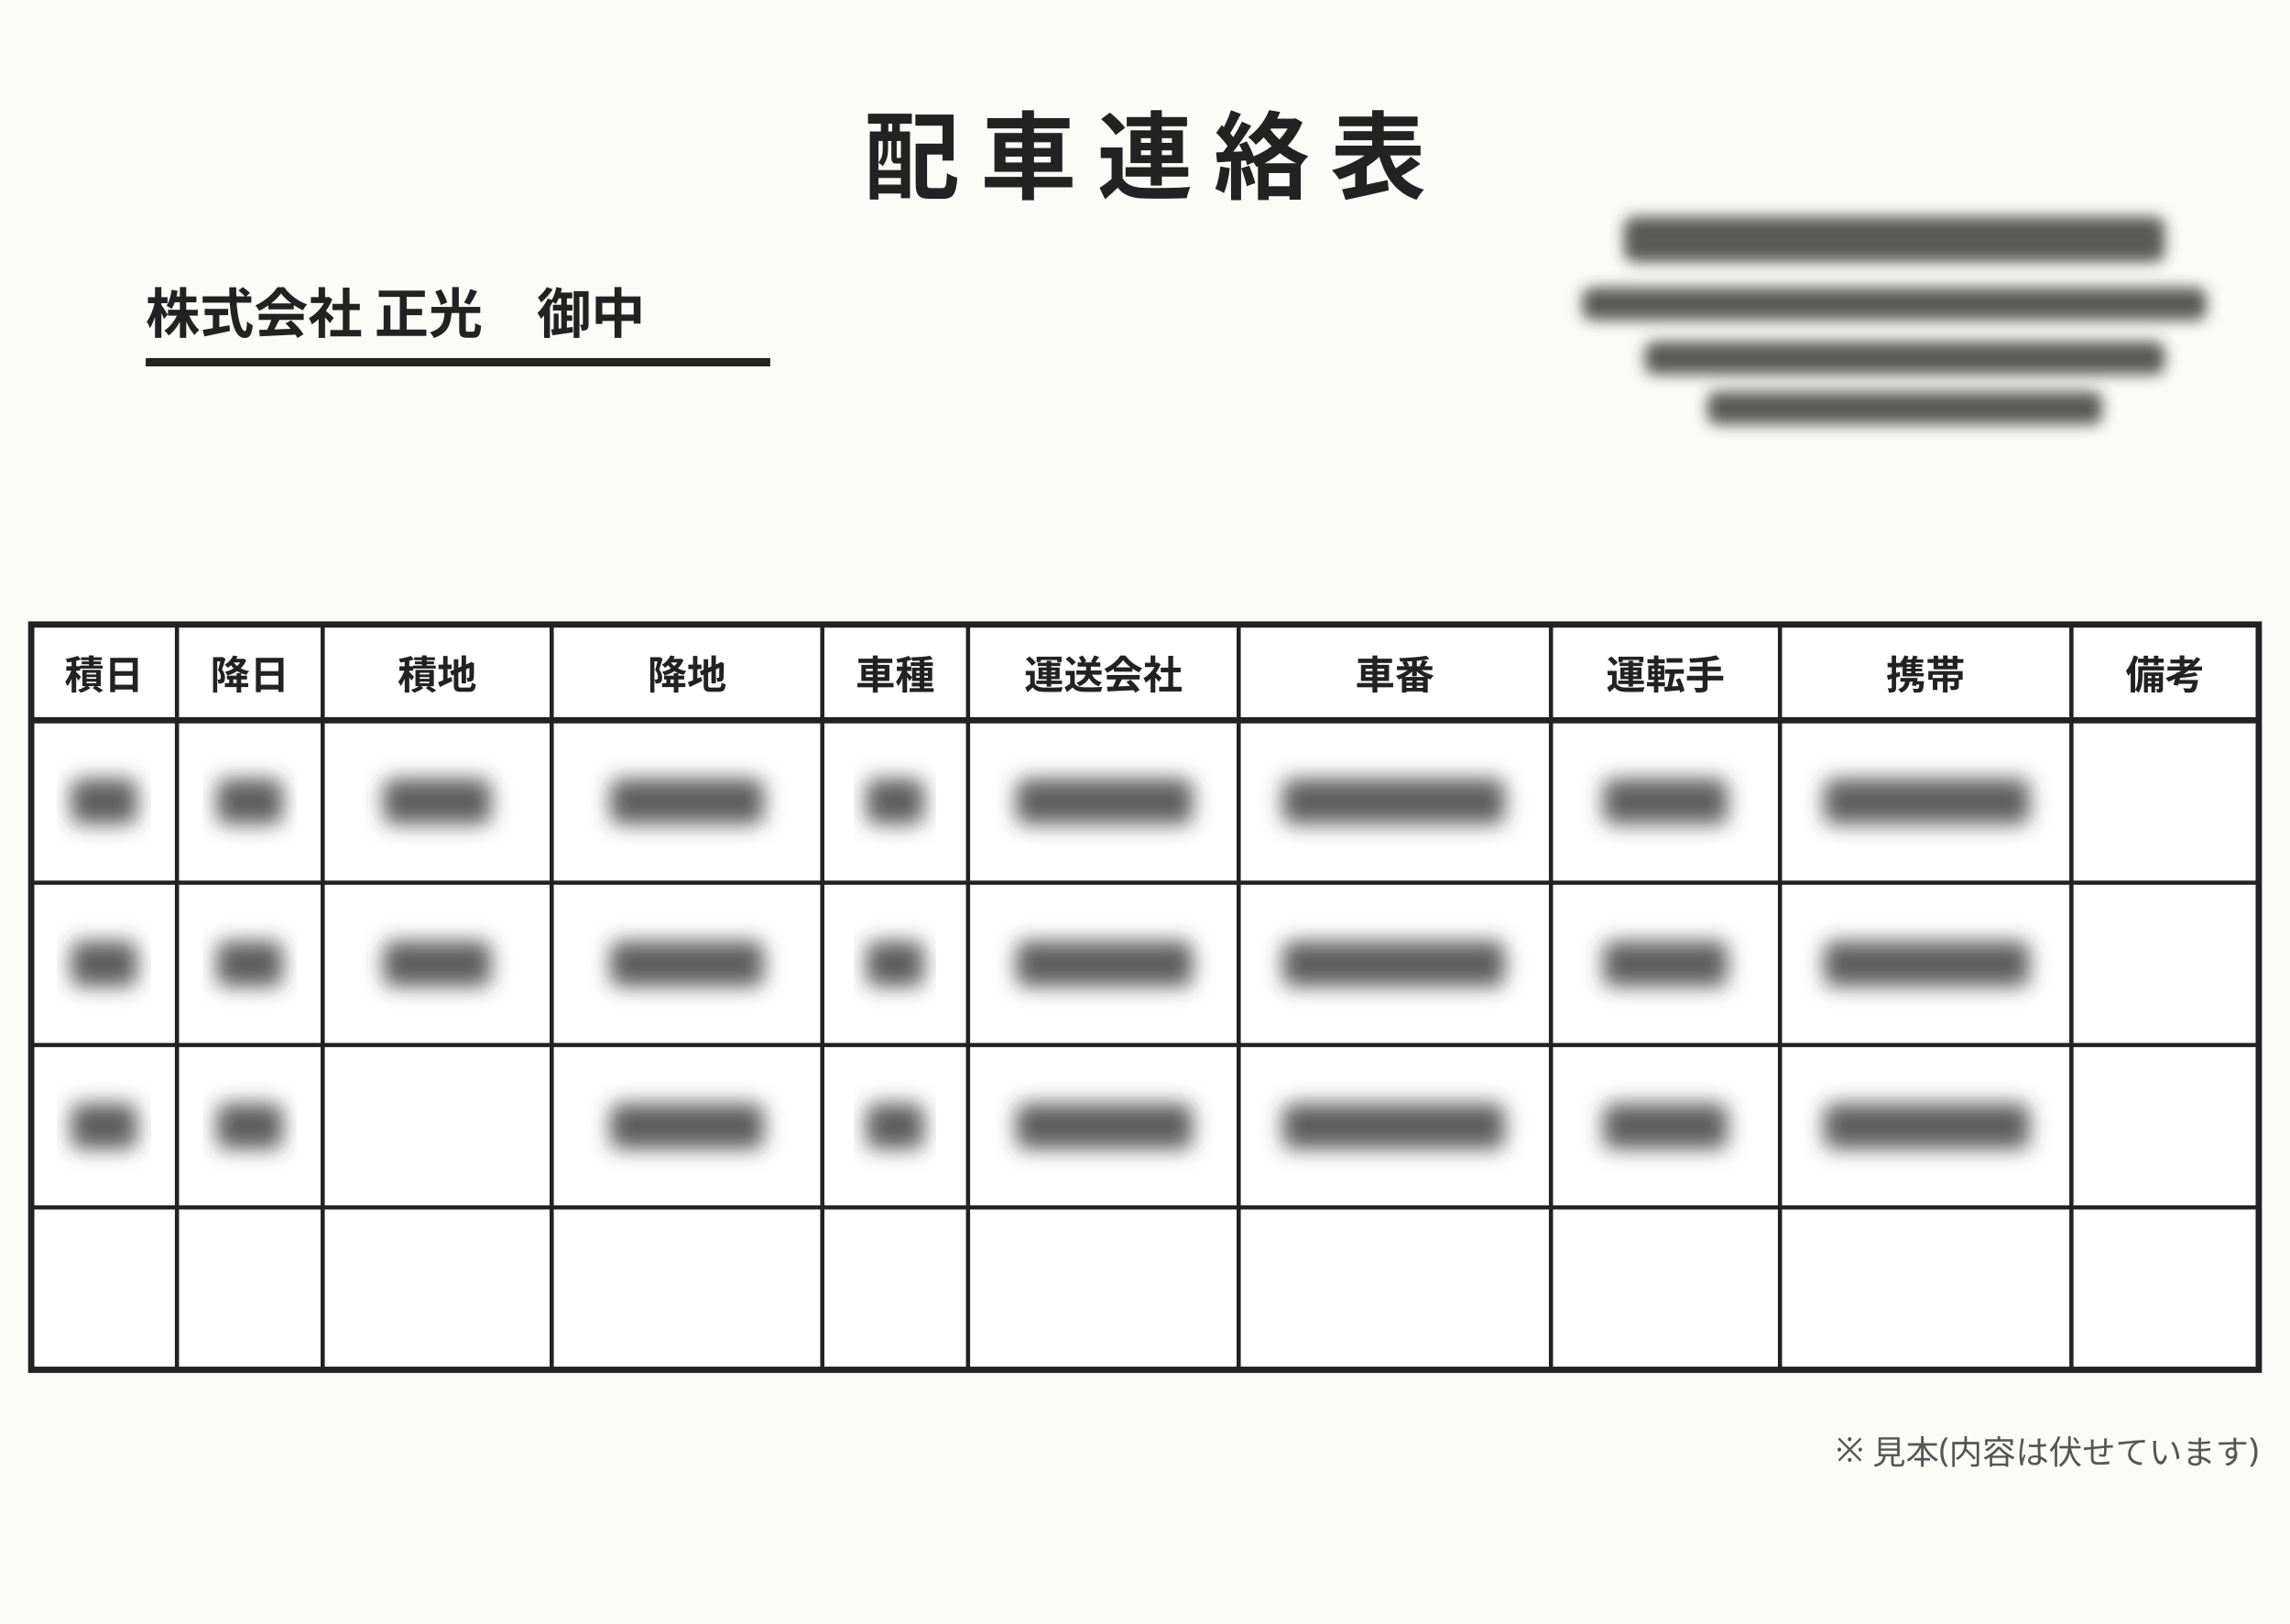
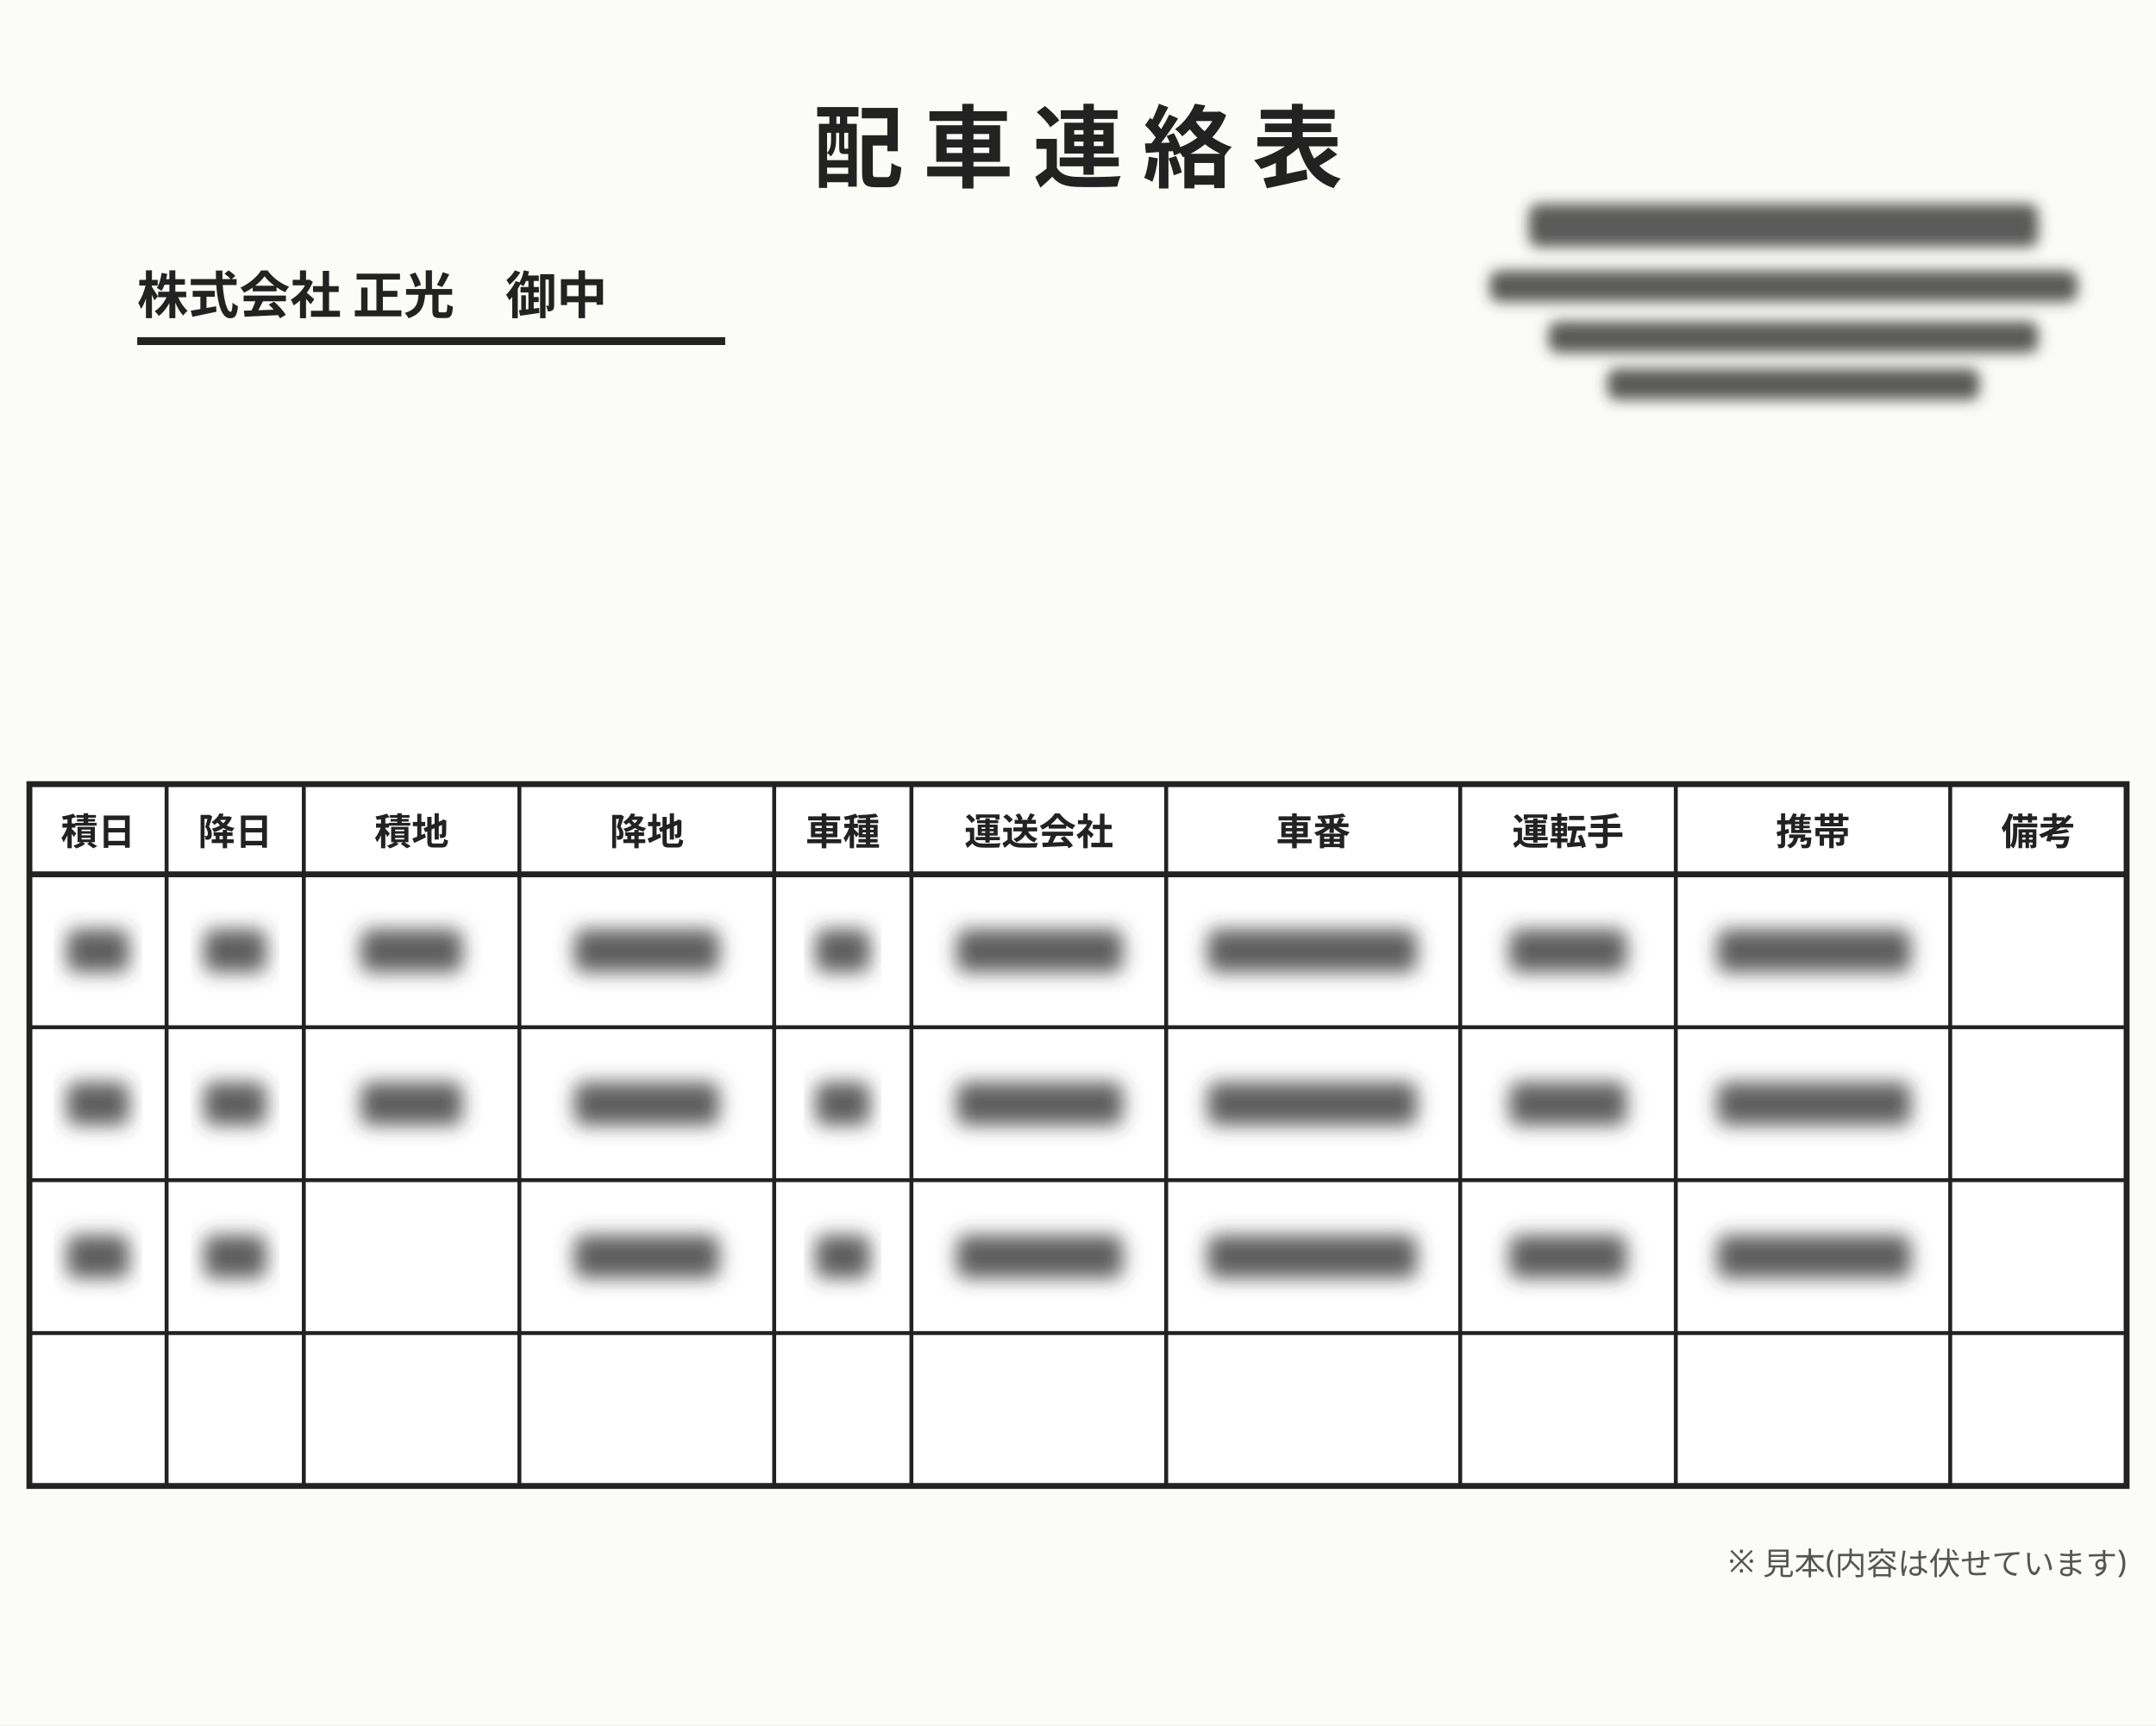
- <svg xmlns="http://www.w3.org/2000/svg" viewBox="0 0 1100 780" width="1100" height="780" font-family="'Noto Sans JP','Yu Gothic','Hiragino Sans',Meiryo,sans-serif">
+ <svg xmlns="http://www.w3.org/2000/svg" viewBox="0 0 1100 880" width="1100" height="880" font-family="'Noto Sans JP','Yu Gothic','Hiragino Sans',Meiryo,sans-serif">
  <defs>
    <filter id="b" x="-20%" y="-60%" width="140%" height="220%">
      <feGaussianBlur stdDeviation="5" />
    </filter>
    <filter id="b2" x="-20%" y="-60%" width="140%" height="220%">
      <feGaussianBlur stdDeviation="3.5" />
    </filter>
  </defs>
-   <rect width="1100" height="780" fill="#fbfbf8" />
+   <rect width="1100" height="880" fill="#fbfbf8" />
  <text x="550" y="92" text-anchor="middle" font-size="46" font-weight="700" letter-spacing="10" fill="#222">配車連絡表</text>
  <text x="70" y="160" text-anchor="start" font-size="26" font-weight="700" fill="#222">株式会社 正光　御中</text>
  <rect x="70" y="172" width="300" height="4" fill="#222" />
  <rect x="780" y="104" width="260" height="22" rx="5" fill="#333" opacity="0.8" filter="url(#b2)" />
  <rect x="760" y="138" width="300" height="16" rx="5" fill="#333" opacity="0.8" filter="url(#b2)" />
  <rect x="790" y="164" width="250" height="16" rx="5" fill="#333" opacity="0.8" filter="url(#b2)" />
  <rect x="820" y="188" width="190" height="16" rx="5" fill="#333" opacity="0.8" filter="url(#b2)" />
-   <rect x="15" y="300" width="1070" height="358" fill="#fff" stroke="#222" stroke-width="3" />
-   <text x="50.0" y="331" text-anchor="middle" font-size="19" font-weight="700" fill="#222">積日</text>
-   <text x="120.0" y="331" text-anchor="middle" font-size="19" font-weight="700" fill="#222">降日</text>
-   <line x1="85" y1="300" x2="85" y2="658" stroke="#222" stroke-width="2" />
-   <text x="210.0" y="331" text-anchor="middle" font-size="19" font-weight="700" fill="#222">積地</text>
-   <line x1="155" y1="300" x2="155" y2="658" stroke="#222" stroke-width="2" />
-   <text x="330.0" y="331" text-anchor="middle" font-size="19" font-weight="700" fill="#222">降地</text>
-   <line x1="265" y1="300" x2="265" y2="658" stroke="#222" stroke-width="2" />
-   <text x="430.0" y="331" text-anchor="middle" font-size="19" font-weight="700" fill="#222">車種</text>
-   <line x1="395" y1="300" x2="395" y2="658" stroke="#222" stroke-width="2" />
-   <text x="530.0" y="331" text-anchor="middle" font-size="19" font-weight="700" fill="#222">運送会社</text>
-   <line x1="465" y1="300" x2="465" y2="658" stroke="#222" stroke-width="2" />
-   <text x="670.0" y="331" text-anchor="middle" font-size="19" font-weight="700" fill="#222">車番</text>
-   <line x1="595" y1="300" x2="595" y2="658" stroke="#222" stroke-width="2" />
-   <text x="800.0" y="331" text-anchor="middle" font-size="19" font-weight="700" fill="#222">運転手</text>
-   <line x1="745" y1="300" x2="745" y2="658" stroke="#222" stroke-width="2" />
-   <text x="925.0" y="331" text-anchor="middle" font-size="19" font-weight="700" fill="#222">携帯</text>
-   <line x1="855" y1="300" x2="855" y2="658" stroke="#222" stroke-width="2" />
-   <text x="1040.0" y="331" text-anchor="middle" font-size="19" font-weight="700" fill="#222">備考</text>
-   <line x1="995" y1="300" x2="995" y2="658" stroke="#222" stroke-width="2" />
-   <line x1="15" y1="346" x2="1085" y2="346" stroke="#222" stroke-width="3" />
-   <line x1="15" y1="424" x2="1085" y2="424" stroke="#222" stroke-width="2" />
-   <line x1="15" y1="502" x2="1085" y2="502" stroke="#222" stroke-width="2" />
-   <line x1="15" y1="580" x2="1085" y2="580" stroke="#222" stroke-width="2" />
-   <rect x="34" y="374" width="32" height="22" rx="5" fill="#333" opacity="0.78" filter="url(#b)" />
-   <rect x="104" y="374" width="32" height="22" rx="5" fill="#333" opacity="0.78" filter="url(#b)" />
-   <rect x="184" y="374" width="52" height="22" rx="5" fill="#333" opacity="0.78" filter="url(#b)" />
-   <rect x="293" y="374" width="74" height="22" rx="5" fill="#333" opacity="0.78" filter="url(#b)" />
-   <rect x="416" y="374" width="28" height="22" rx="5" fill="#333" opacity="0.78" filter="url(#b)" />
-   <rect x="488" y="374" width="85" height="22" rx="5" fill="#333" opacity="0.78" filter="url(#b)" />
-   <rect x="616" y="374" width="107" height="22" rx="5" fill="#333" opacity="0.78" filter="url(#b)" />
-   <rect x="770" y="374" width="60" height="22" rx="5" fill="#333" opacity="0.78" filter="url(#b)" />
-   <rect x="876" y="374" width="99" height="22" rx="5" fill="#333" opacity="0.78" filter="url(#b)" />
-   <rect x="34" y="452" width="32" height="22" rx="5" fill="#333" opacity="0.78" filter="url(#b)" />
-   <rect x="104" y="452" width="32" height="22" rx="5" fill="#333" opacity="0.78" filter="url(#b)" />
-   <rect x="184" y="452" width="52" height="22" rx="5" fill="#333" opacity="0.78" filter="url(#b)" />
-   <rect x="293" y="452" width="74" height="22" rx="5" fill="#333" opacity="0.78" filter="url(#b)" />
-   <rect x="416" y="452" width="28" height="22" rx="5" fill="#333" opacity="0.78" filter="url(#b)" />
-   <rect x="488" y="452" width="85" height="22" rx="5" fill="#333" opacity="0.78" filter="url(#b)" />
-   <rect x="616" y="452" width="107" height="22" rx="5" fill="#333" opacity="0.78" filter="url(#b)" />
-   <rect x="770" y="452" width="60" height="22" rx="5" fill="#333" opacity="0.78" filter="url(#b)" />
-   <rect x="876" y="452" width="99" height="22" rx="5" fill="#333" opacity="0.78" filter="url(#b)" />
-   <rect x="34" y="530" width="32" height="22" rx="5" fill="#333" opacity="0.78" filter="url(#b)" />
-   <rect x="104" y="530" width="32" height="22" rx="5" fill="#333" opacity="0.78" filter="url(#b)" />
-   <rect x="293" y="530" width="74" height="22" rx="5" fill="#333" opacity="0.78" filter="url(#b)" />
-   <rect x="416" y="530" width="28" height="22" rx="5" fill="#333" opacity="0.78" filter="url(#b)" />
-   <rect x="488" y="530" width="85" height="22" rx="5" fill="#333" opacity="0.78" filter="url(#b)" />
-   <rect x="616" y="530" width="107" height="22" rx="5" fill="#333" opacity="0.78" filter="url(#b)" />
-   <rect x="770" y="530" width="60" height="22" rx="5" fill="#333" opacity="0.78" filter="url(#b)" />
-   <rect x="876" y="530" width="99" height="22" rx="5" fill="#333" opacity="0.78" filter="url(#b)" />
-   <text x="1085" y="702" text-anchor="end" font-size="16" fill="#555">※ 見本(内容は伏せています)</text>
+   <g transform="translate(0,100)">
+     <rect x="15" y="300" width="1070" height="358" fill="#fff" stroke="#222" stroke-width="3" />
+     <text x="50.0" y="331" text-anchor="middle" font-size="19" font-weight="700" fill="#222">積日</text>
+     <text x="120.0" y="331" text-anchor="middle" font-size="19" font-weight="700" fill="#222">降日</text>
+     <line x1="85" y1="300" x2="85" y2="658" stroke="#222" stroke-width="2" />
+     <text x="210.0" y="331" text-anchor="middle" font-size="19" font-weight="700" fill="#222">積地</text>
+     <line x1="155" y1="300" x2="155" y2="658" stroke="#222" stroke-width="2" />
+     <text x="330.0" y="331" text-anchor="middle" font-size="19" font-weight="700" fill="#222">降地</text>
+     <line x1="265" y1="300" x2="265" y2="658" stroke="#222" stroke-width="2" />
+     <text x="430.0" y="331" text-anchor="middle" font-size="19" font-weight="700" fill="#222">車種</text>
+     <line x1="395" y1="300" x2="395" y2="658" stroke="#222" stroke-width="2" />
+     <text x="530.0" y="331" text-anchor="middle" font-size="19" font-weight="700" fill="#222">運送会社</text>
+     <line x1="465" y1="300" x2="465" y2="658" stroke="#222" stroke-width="2" />
+     <text x="670.0" y="331" text-anchor="middle" font-size="19" font-weight="700" fill="#222">車番</text>
+     <line x1="595" y1="300" x2="595" y2="658" stroke="#222" stroke-width="2" />
+     <text x="800.0" y="331" text-anchor="middle" font-size="19" font-weight="700" fill="#222">運転手</text>
+     <line x1="745" y1="300" x2="745" y2="658" stroke="#222" stroke-width="2" />
+     <text x="925.0" y="331" text-anchor="middle" font-size="19" font-weight="700" fill="#222">携帯</text>
+     <line x1="855" y1="300" x2="855" y2="658" stroke="#222" stroke-width="2" />
+     <text x="1040.0" y="331" text-anchor="middle" font-size="19" font-weight="700" fill="#222">備考</text>
+     <line x1="995" y1="300" x2="995" y2="658" stroke="#222" stroke-width="2" />
+     <line x1="15" y1="346" x2="1085" y2="346" stroke="#222" stroke-width="3" />
+     <line x1="15" y1="424" x2="1085" y2="424" stroke="#222" stroke-width="2" />
+     <line x1="15" y1="502" x2="1085" y2="502" stroke="#222" stroke-width="2" />
+     <line x1="15" y1="580" x2="1085" y2="580" stroke="#222" stroke-width="2" />
+     <rect x="34" y="374" width="32" height="22" rx="5" fill="#333" opacity="0.78" filter="url(#b)" />
+     <rect x="104" y="374" width="32" height="22" rx="5" fill="#333" opacity="0.78" filter="url(#b)" />
+     <rect x="184" y="374" width="52" height="22" rx="5" fill="#333" opacity="0.78" filter="url(#b)" />
+     <rect x="293" y="374" width="74" height="22" rx="5" fill="#333" opacity="0.78" filter="url(#b)" />
+     <rect x="416" y="374" width="28" height="22" rx="5" fill="#333" opacity="0.78" filter="url(#b)" />
+     <rect x="488" y="374" width="85" height="22" rx="5" fill="#333" opacity="0.78" filter="url(#b)" />
+     <rect x="616" y="374" width="107" height="22" rx="5" fill="#333" opacity="0.78" filter="url(#b)" />
+     <rect x="770" y="374" width="60" height="22" rx="5" fill="#333" opacity="0.78" filter="url(#b)" />
+     <rect x="876" y="374" width="99" height="22" rx="5" fill="#333" opacity="0.78" filter="url(#b)" />
+     <rect x="34" y="452" width="32" height="22" rx="5" fill="#333" opacity="0.78" filter="url(#b)" />
+     <rect x="104" y="452" width="32" height="22" rx="5" fill="#333" opacity="0.78" filter="url(#b)" />
+     <rect x="184" y="452" width="52" height="22" rx="5" fill="#333" opacity="0.78" filter="url(#b)" />
+     <rect x="293" y="452" width="74" height="22" rx="5" fill="#333" opacity="0.78" filter="url(#b)" />
+     <rect x="416" y="452" width="28" height="22" rx="5" fill="#333" opacity="0.78" filter="url(#b)" />
+     <rect x="488" y="452" width="85" height="22" rx="5" fill="#333" opacity="0.78" filter="url(#b)" />
+     <rect x="616" y="452" width="107" height="22" rx="5" fill="#333" opacity="0.78" filter="url(#b)" />
+     <rect x="770" y="452" width="60" height="22" rx="5" fill="#333" opacity="0.78" filter="url(#b)" />
+     <rect x="876" y="452" width="99" height="22" rx="5" fill="#333" opacity="0.78" filter="url(#b)" />
+     <rect x="34" y="530" width="32" height="22" rx="5" fill="#333" opacity="0.78" filter="url(#b)" />
+     <rect x="104" y="530" width="32" height="22" rx="5" fill="#333" opacity="0.78" filter="url(#b)" />
+     <rect x="293" y="530" width="74" height="22" rx="5" fill="#333" opacity="0.78" filter="url(#b)" />
+     <rect x="416" y="530" width="28" height="22" rx="5" fill="#333" opacity="0.78" filter="url(#b)" />
+     <rect x="488" y="530" width="85" height="22" rx="5" fill="#333" opacity="0.78" filter="url(#b)" />
+     <rect x="616" y="530" width="107" height="22" rx="5" fill="#333" opacity="0.78" filter="url(#b)" />
+     <rect x="770" y="530" width="60" height="22" rx="5" fill="#333" opacity="0.78" filter="url(#b)" />
+     <rect x="876" y="530" width="99" height="22" rx="5" fill="#333" opacity="0.78" filter="url(#b)" />
+     <text x="1085" y="702" text-anchor="end" font-size="16" fill="#555">※ 見本(内容は伏せています)</text>
+   </g>
</svg>
